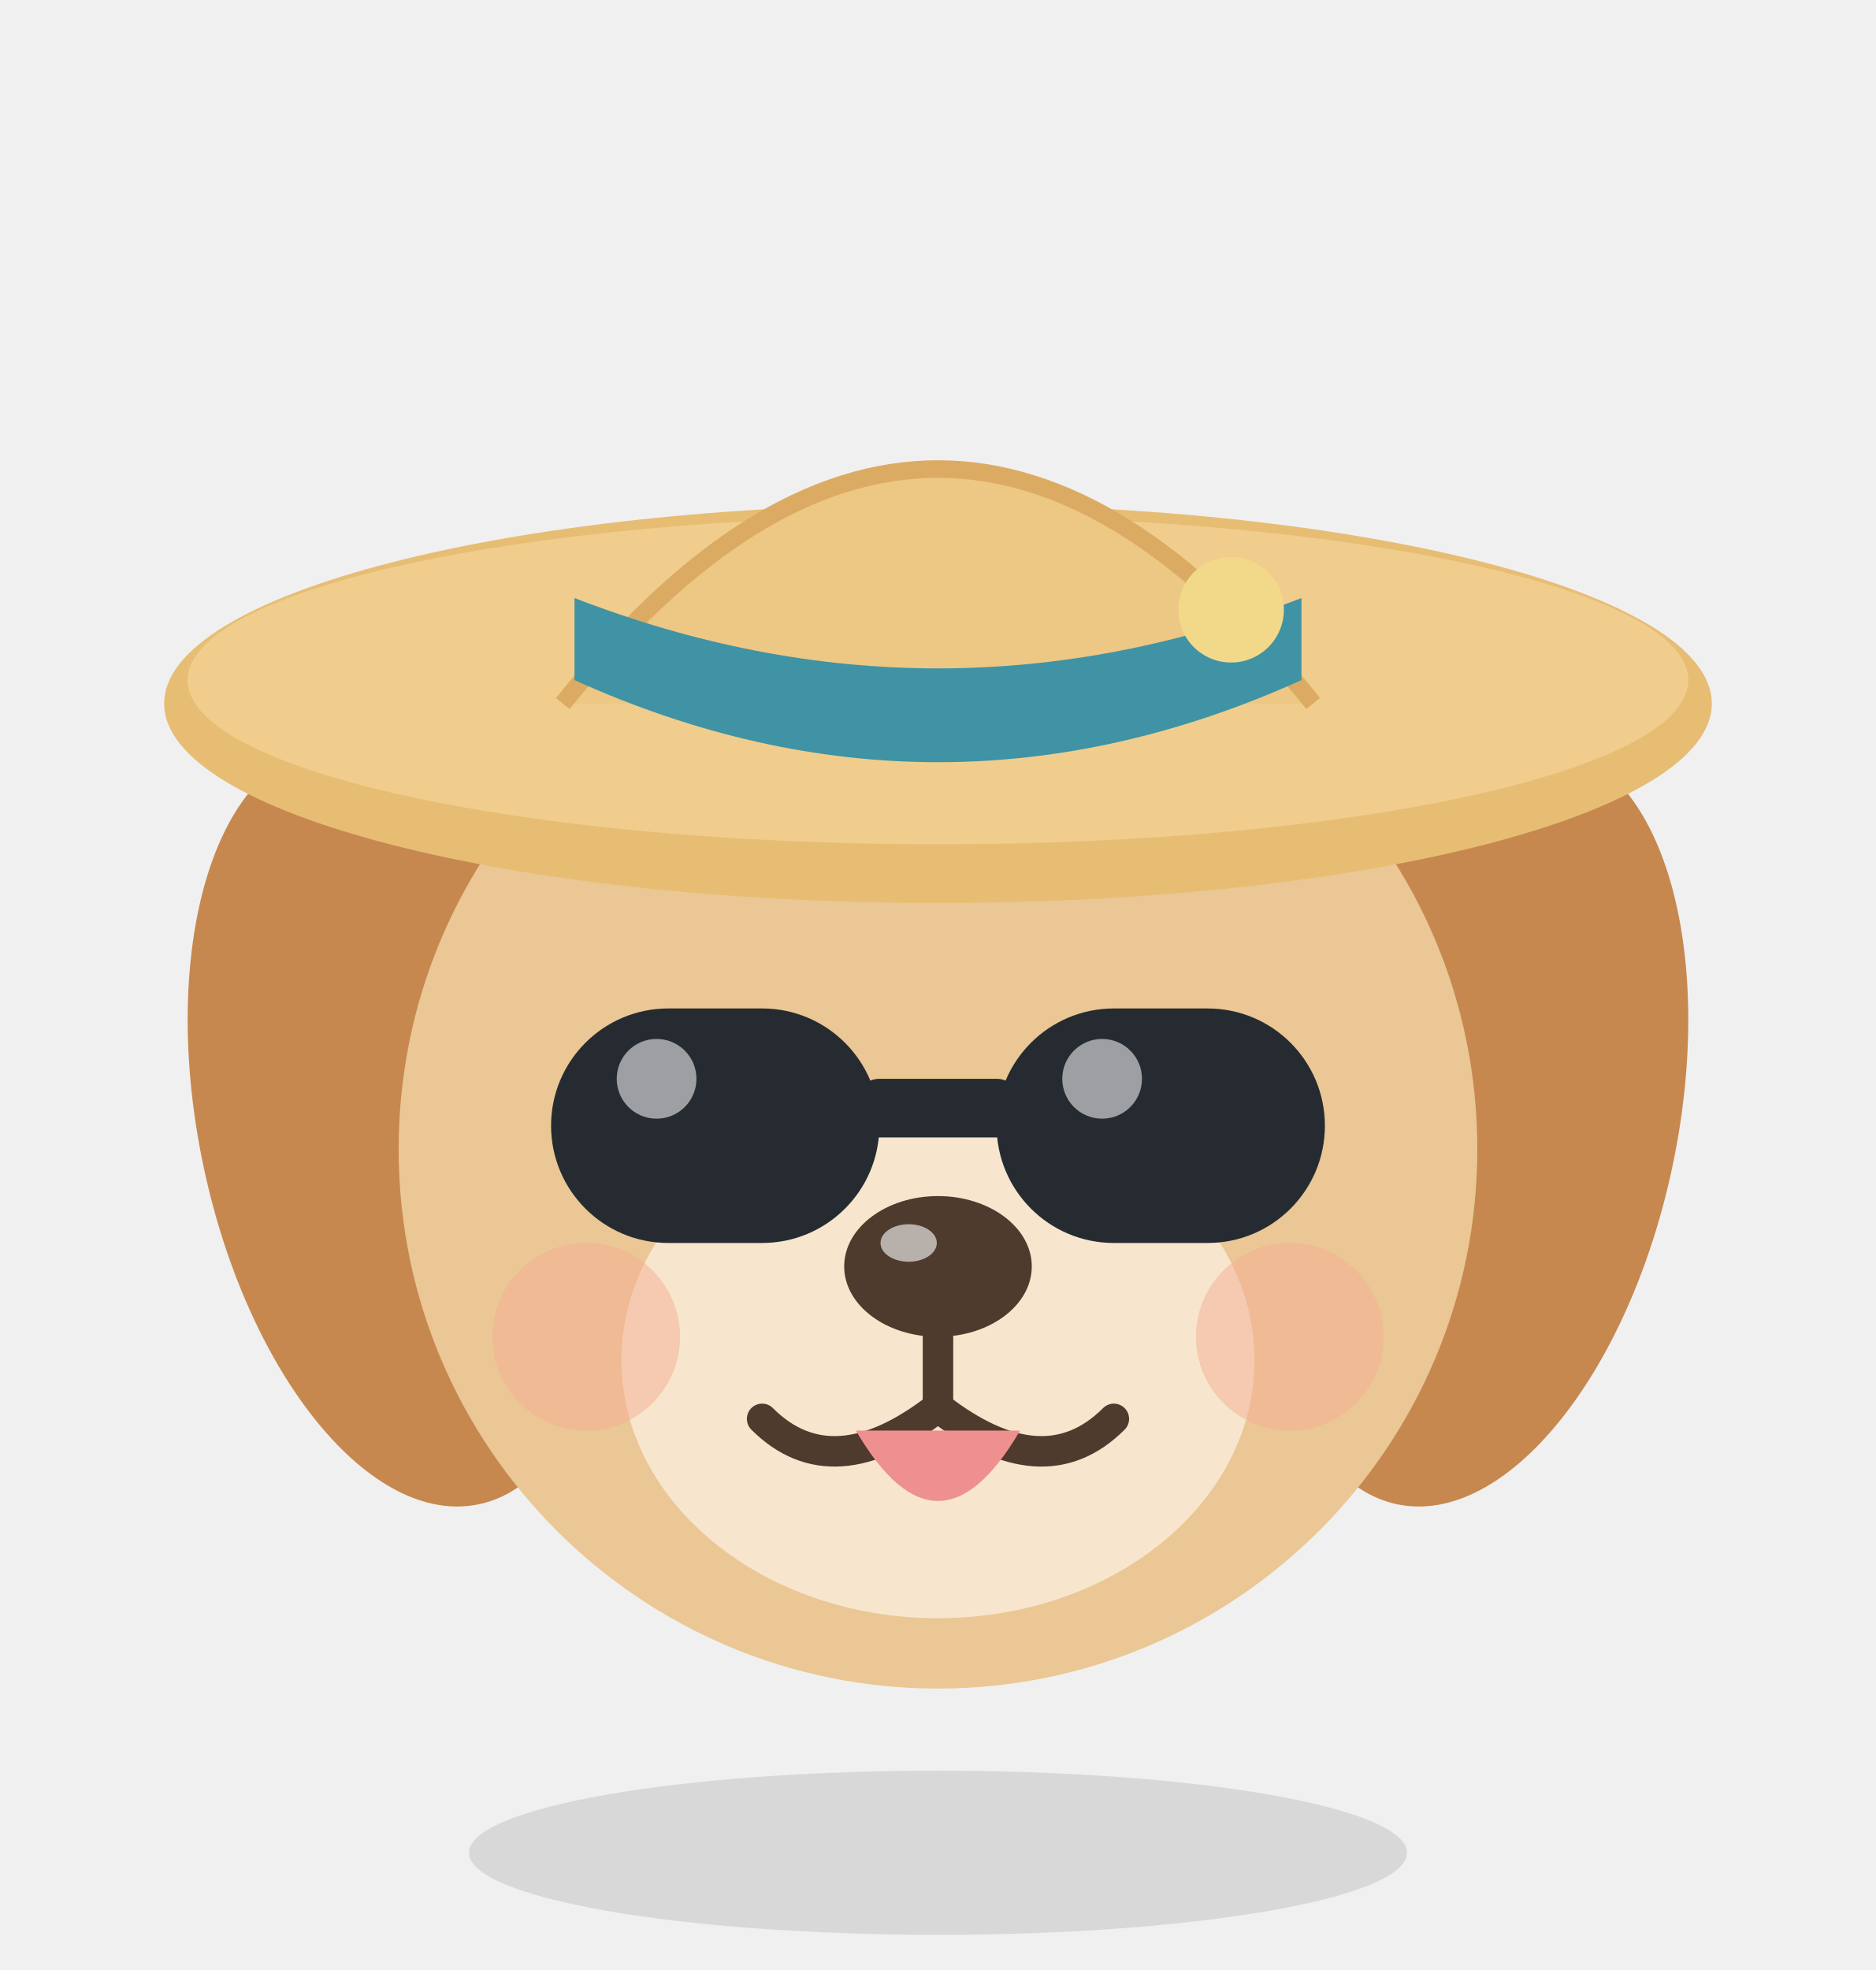
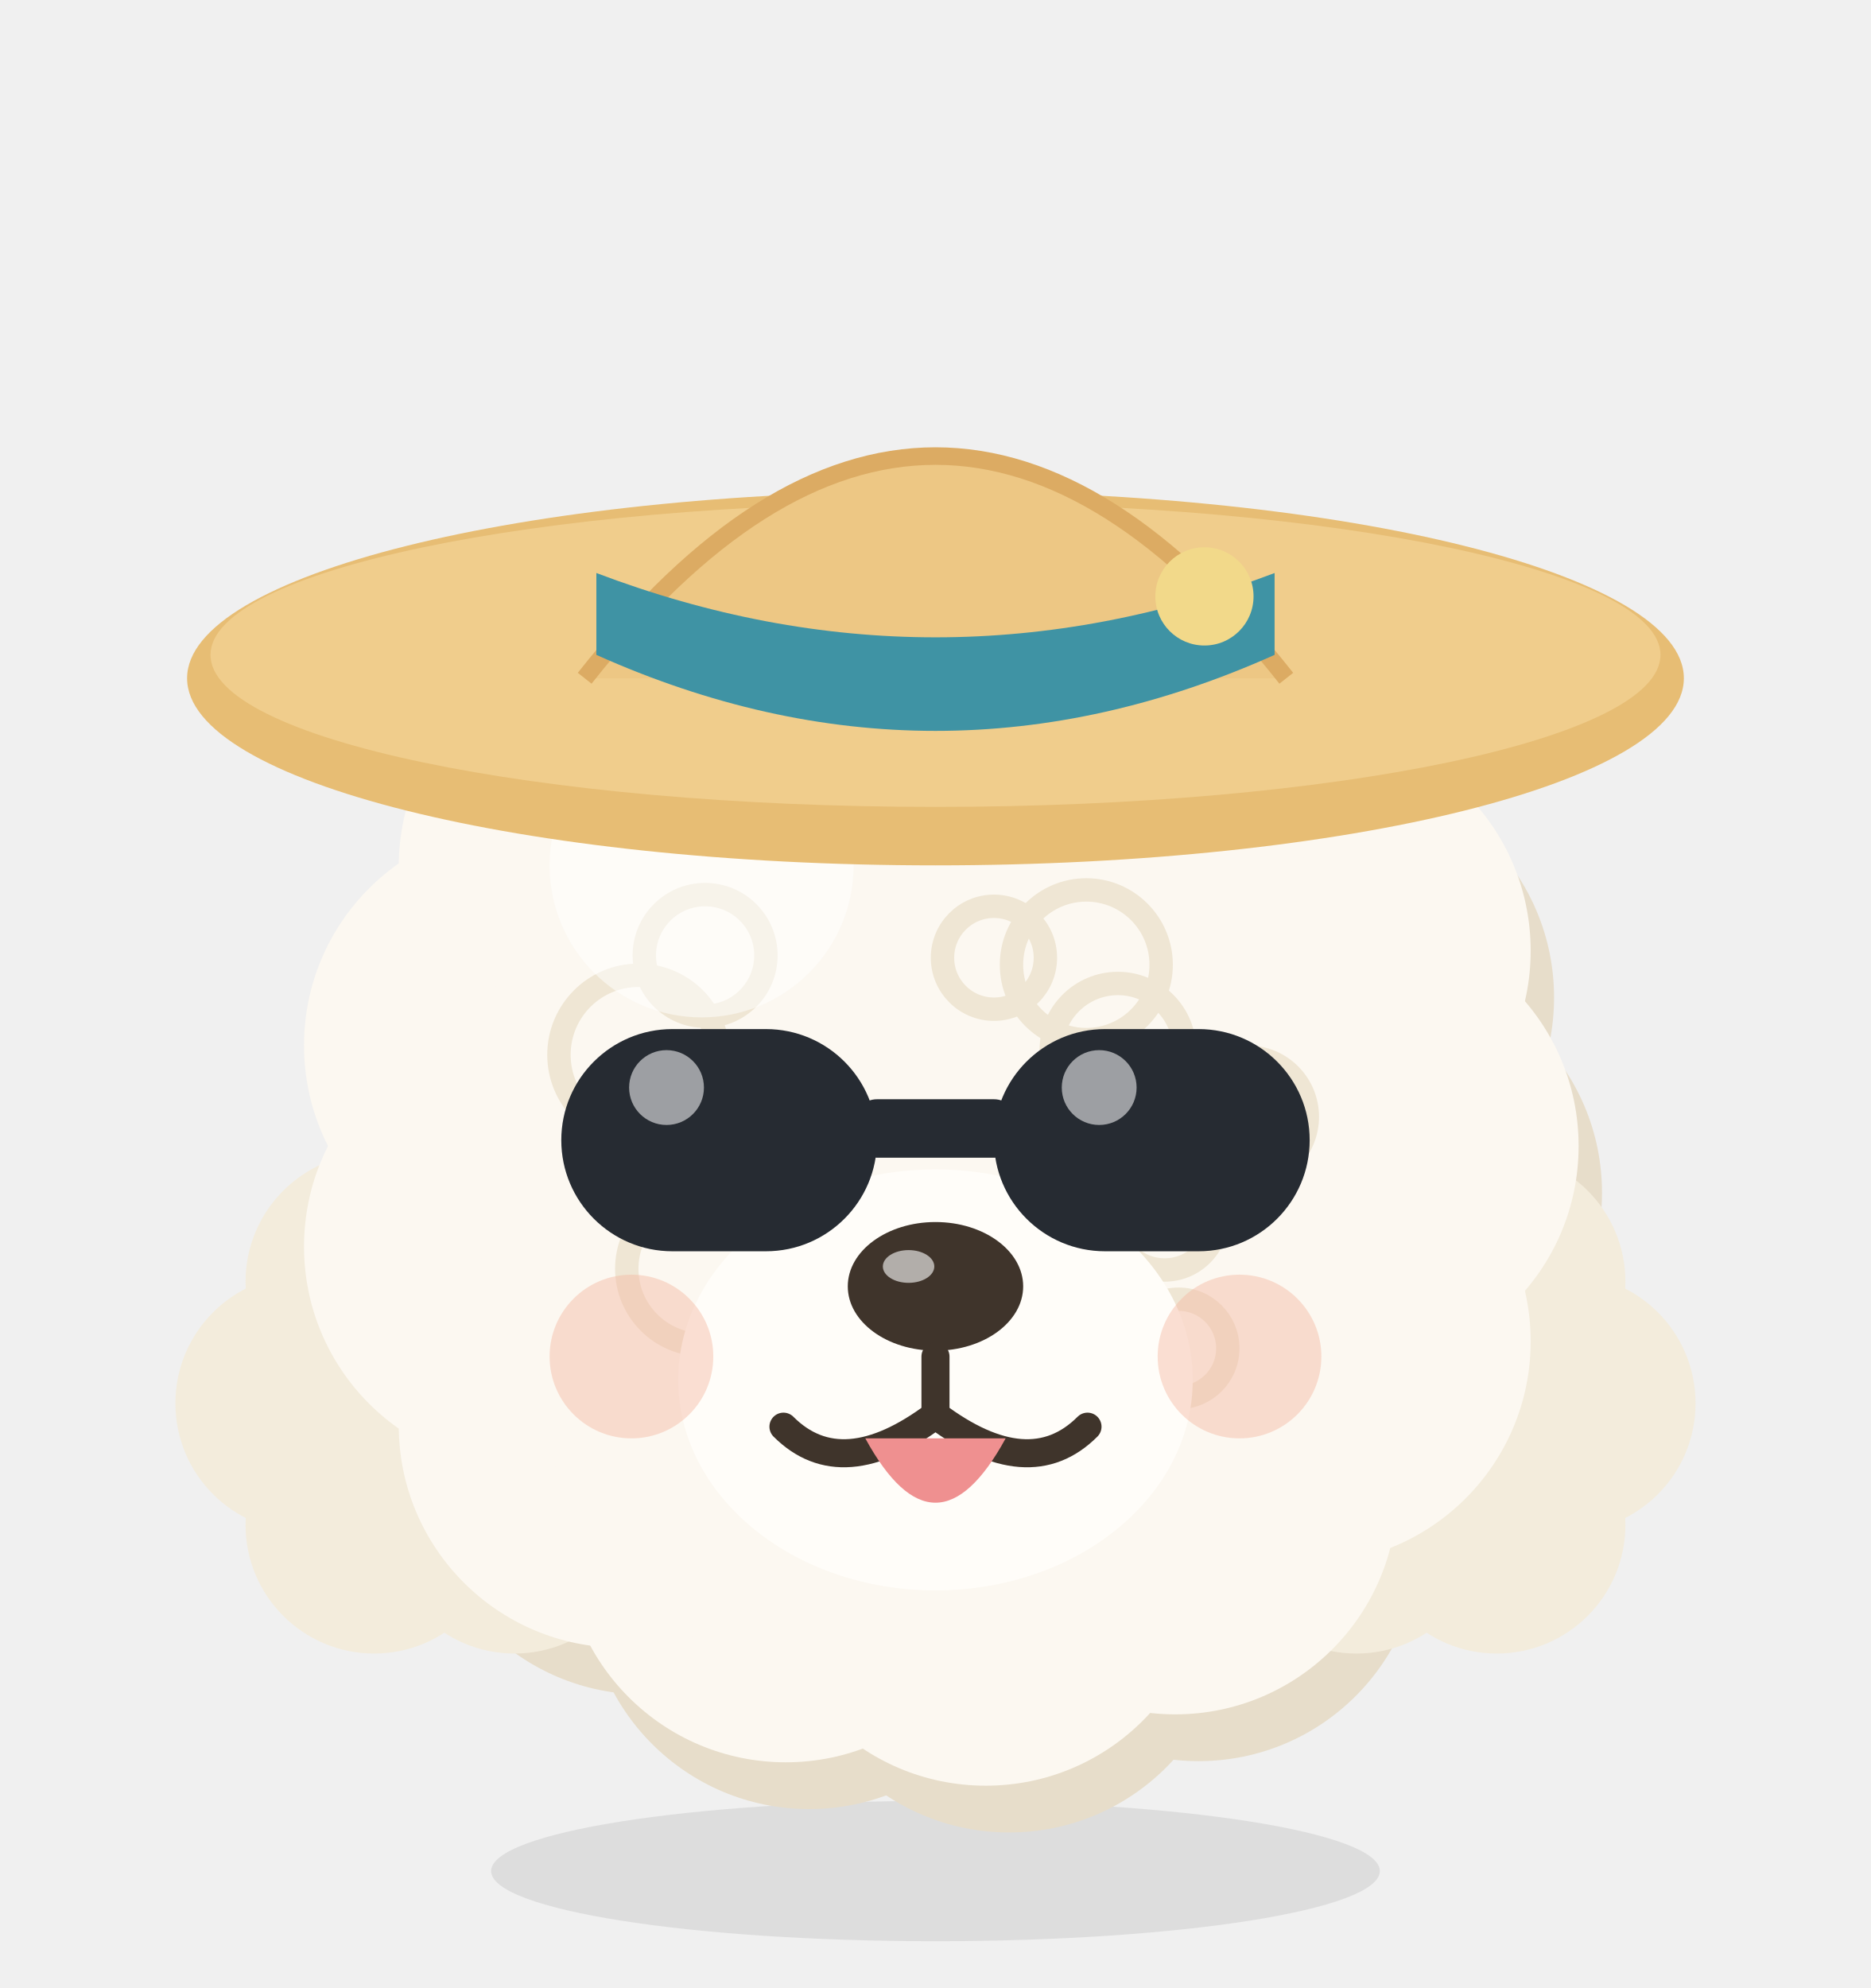
- <svg xmlns="http://www.w3.org/2000/svg" viewBox="0 0 160 168" width="320" height="336">
-   <ellipse cx="80" cy="158" rx="40" ry="7" fill="#000" opacity=".10" />
-   <ellipse cx="34" cy="96" rx="17" ry="33" fill="#c6884f" transform="rotate(-12 34 96)" />
-   <ellipse cx="126" cy="96" rx="17" ry="33" fill="#c6884f" transform="rotate(12 126 96)" />
-   <circle cx="80" cy="98" r="46" fill="#eac794" />
-   <ellipse cx="80" cy="116" rx="27" ry="22" fill="#f7e6cd" />
-   <circle cx="50" cy="114" r="8" fill="#f3ad94" opacity=".5" />
-   <circle cx="110" cy="114" r="8" fill="#f3ad94" opacity=".5" />
-   <ellipse cx="80" cy="108" rx="8" ry="6" fill="#4e3b2d" />
-   <ellipse cx="77.5" cy="106" rx="2.4" ry="1.6" fill="#fff" opacity=".6" />
-   <path d="M80 114 v6" stroke="#4e3b2d" stroke-width="2.6" fill="none" stroke-linecap="round" />
-   <path d="M80 120 q-9 7 -15 1" stroke="#4e3b2d" stroke-width="2.6" fill="none" stroke-linecap="round" />
-   <path d="M80 120 q9 7 15 1" stroke="#4e3b2d" stroke-width="2.6" fill="none" stroke-linecap="round" />
-   <path d="M73 122 q7 12 14 0 z" fill="#ef9090" />
+ <svg xmlns="http://www.w3.org/2000/svg" viewBox="0 0 160 170">
+   <ellipse cx="80" cy="160" rx="38" ry="6" fill="#000" opacity=".08" />
+   <g transform="translate(2,4)">
+     <circle cx="116.0" cy="98.0" r="19" fill="#e7ddca" />
+     <circle cx="111.9" cy="114.7" r="19" fill="#e7ddca" />
+     <circle cx="100.5" cy="127.6" r="19" fill="#e7ddca" />
+     <circle cx="84.3" cy="133.7" r="19" fill="#e7ddca" />
+     <circle cx="67.2" cy="131.7" r="19" fill="#e7ddca" />
+     <circle cx="53.1" cy="121.9" r="19" fill="#e7ddca" />
+     <circle cx="45.0" cy="106.6" r="19" fill="#e7ddca" />
+     <circle cx="45.0" cy="89.4" r="19" fill="#e7ddca" />
+     <circle cx="53.1" cy="74.1" r="19" fill="#e7ddca" />
+     <circle cx="67.2" cy="64.3" r="19" fill="#e7ddca" />
+     <circle cx="84.3" cy="62.3" r="19" fill="#e7ddca" />
+     <circle cx="100.5" cy="68.4" r="19" fill="#e7ddca" />
+     <circle cx="111.9" cy="81.3" r="19" fill="#e7ddca" />
+     <circle cx="80" cy="98" r="40" fill="#e7ddca" />
+   </g>
+   <g fill="#f3ecdc">
+     <circle cx="50.0" cy="120.0" r="11" fill="#f3ecdc" />
+     <circle cx="44.0" cy="130.4" r="11" fill="#f3ecdc" />
+     <circle cx="32.0" cy="130.4" r="11" fill="#f3ecdc" />
+     <circle cx="26.0" cy="120.0" r="11" fill="#f3ecdc" />
+     <circle cx="32.0" cy="109.6" r="11" fill="#f3ecdc" />
+     <circle cx="44.0" cy="109.6" r="11" fill="#f3ecdc" />
+   </g>
+   <g fill="#f3ecdc">
+     <circle cx="134.0" cy="120.0" r="11" fill="#f3ecdc" />
+     <circle cx="128.0" cy="130.4" r="11" fill="#f3ecdc" />
+     <circle cx="116.0" cy="130.4" r="11" fill="#f3ecdc" />
+     <circle cx="110.0" cy="120.0" r="11" fill="#f3ecdc" />
+     <circle cx="116.0" cy="109.6" r="11" fill="#f3ecdc" />
+     <circle cx="128.0" cy="109.6" r="11" fill="#f3ecdc" />
+   </g>
+   <g fill="#fcf8f1">
+     <circle cx="116.0" cy="98.0" r="19" fill="#fcf8f1" />
+     <circle cx="111.9" cy="114.7" r="19" fill="#fcf8f1" />
+     <circle cx="100.5" cy="127.6" r="19" fill="#fcf8f1" />
+     <circle cx="84.3" cy="133.7" r="19" fill="#fcf8f1" />
+     <circle cx="67.2" cy="131.7" r="19" fill="#fcf8f1" />
+     <circle cx="53.1" cy="121.9" r="19" fill="#fcf8f1" />
+     <circle cx="45.0" cy="106.6" r="19" fill="#fcf8f1" />
+     <circle cx="45.0" cy="89.4" r="19" fill="#fcf8f1" />
+     <circle cx="53.1" cy="74.1" r="19" fill="#fcf8f1" />
+     <circle cx="67.2" cy="64.3" r="19" fill="#fcf8f1" />
+     <circle cx="84.3" cy="62.3" r="19" fill="#fcf8f1" />
+     <circle cx="100.5" cy="68.4" r="19" fill="#fcf8f1" />
+     <circle cx="111.9" cy="81.3" r="19" fill="#fcf8f1" />
+     <circle cx="80" cy="98" r="40" fill="#fcf8f1" />
+   </g>
+   <circle cx="99.6" cy="104.1" r="4.5" fill="none" stroke="#efe6d4" stroke-width="2" />
+   <circle cx="100.8" cy="115.3" r="4.2" fill="none" stroke="#efe6d4" stroke-width="2" />
+   <circle cx="91.5" cy="119.9" r="5.1" fill="none" stroke="#efe6d4" stroke-width="2" />
+   <circle cx="81.4" cy="113.1" r="5.5" fill="none" stroke="#efe6d4" stroke-width="2" />
+   <circle cx="75.6" cy="112.1" r="5.3" fill="none" stroke="#efe6d4" stroke-width="2" />
+   <circle cx="70.2" cy="109.8" r="4.3" fill="none" stroke="#efe6d4" stroke-width="2" />
+   <circle cx="60.1" cy="108.5" r="6.5" fill="none" stroke="#efe6d4" stroke-width="2" />
+   <circle cx="63.6" cy="99.5" r="4.7" fill="none" stroke="#efe6d4" stroke-width="2" />
+   <circle cx="54.6" cy="90.2" r="6.8" fill="none" stroke="#efe6d4" stroke-width="2" />
+   <circle cx="60.3" cy="81.7" r="5.2" fill="none" stroke="#efe6d4" stroke-width="2" />
+   <circle cx="64.4" cy="68.3" r="4.1" fill="none" stroke="#efe6d4" stroke-width="2" />
+   <circle cx="77.1" cy="67.0" r="4.9" fill="none" stroke="#efe6d4" stroke-width="2" />
+   <circle cx="85.0" cy="81.9" r="4.4" fill="none" stroke="#efe6d4" stroke-width="2" />
+   <circle cx="92.9" cy="82.5" r="6.4" fill="none" stroke="#efe6d4" stroke-width="2" />
+   <circle cx="95.6" cy="89.8" r="5.7" fill="none" stroke="#efe6d4" stroke-width="2" />
+   <circle cx="106.7" cy="95.5" r="5.1" fill="none" stroke="#efe6d4" stroke-width="2" />
+   <circle cx="60" cy="74" r="13" fill="#ffffff" opacity=".5" />
+   <ellipse cx="80" cy="118" rx="22" ry="18" fill="#fffdf9" />
+   <circle cx="54" cy="116" r="7" fill="#f5b9a2" opacity=".45" />
+   <circle cx="106" cy="116" r="7" fill="#f5b9a2" opacity=".45" />
+   <ellipse cx="80" cy="110" rx="7.5" ry="5.5" fill="#3f342b" />
+   <ellipse cx="77.7" cy="108.3" rx="2.2" ry="1.4" fill="#fff" opacity=".6" />
+   <path d="M80 116 v5" stroke="#3f342b" stroke-width="2.4" fill="none" stroke-linecap="round" />
+   <path d="M80 121 q-8 6 -13 1" stroke="#3f342b" stroke-width="2.4" fill="none" stroke-linecap="round" />
+   <path d="M80 121 q8 6 13 1" stroke="#3f342b" stroke-width="2.4" fill="none" stroke-linecap="round" />
+   <path d="M74 123 q6 11 12 0 z" fill="#ef9090" />
  <g fill="#262b32">
-     <rect x="47" y="86" width="28" height="20" rx="10" />
-     <rect x="85" y="86" width="28" height="20" rx="10" />
-     <rect x="73" y="92" width="14" height="5" rx="2" />
+     <rect x="48" y="88" width="27" height="19" rx="9.5" />
+     <rect x="85" y="88" width="27" height="19" rx="9.5" />
+     <rect x="73" y="94" width="14" height="5" rx="2" />
  </g>
-   <circle cx="56" cy="92" r="3.4" fill="#fff" opacity=".55" />
-   <circle cx="94" cy="92" r="3.4" fill="#fff" opacity=".55" />
-   <ellipse cx="80" cy="60" rx="66" ry="17" fill="#e7bd74" />
-   <ellipse cx="80" cy="58" rx="64" ry="14" fill="#f0cd8c" />
-   <path d="M48 60 q32 -40 64 0 z" fill="#edc784" />
-   <path d="M48 60 q32 -40 64 0" fill="none" stroke="#dcab63" stroke-width="1.5" />
-   <path d="M49 58 q31 14 62 0 l0 -7 q-31 12 -62 0 z" fill="#3f93a4" />
-   <circle cx="105" cy="52" r="4.5" fill="#f2d98a" />
+   <circle cx="57" cy="93" r="3.2" fill="#fff" opacity=".55" />
+   <circle cx="94" cy="93" r="3.2" fill="#fff" opacity=".55" />
+   <ellipse cx="80" cy="58" rx="64" ry="16" fill="#e7bd74" />
+   <ellipse cx="80" cy="56" rx="62" ry="13" fill="#f0cd8c" />
+   <path d="M50 58 q30 -38 60 0 z" fill="#edc784" />
+   <path d="M50 58 q30 -38 60 0" fill="none" stroke="#dcab63" stroke-width="1.5" />
+   <path d="M51 56 q29 13 58 0 l0 -7 q-29 11 -58 0 z" fill="#3f93a4" />
+   <circle cx="103" cy="51" r="4.2" fill="#f2d98a" />
</svg>
